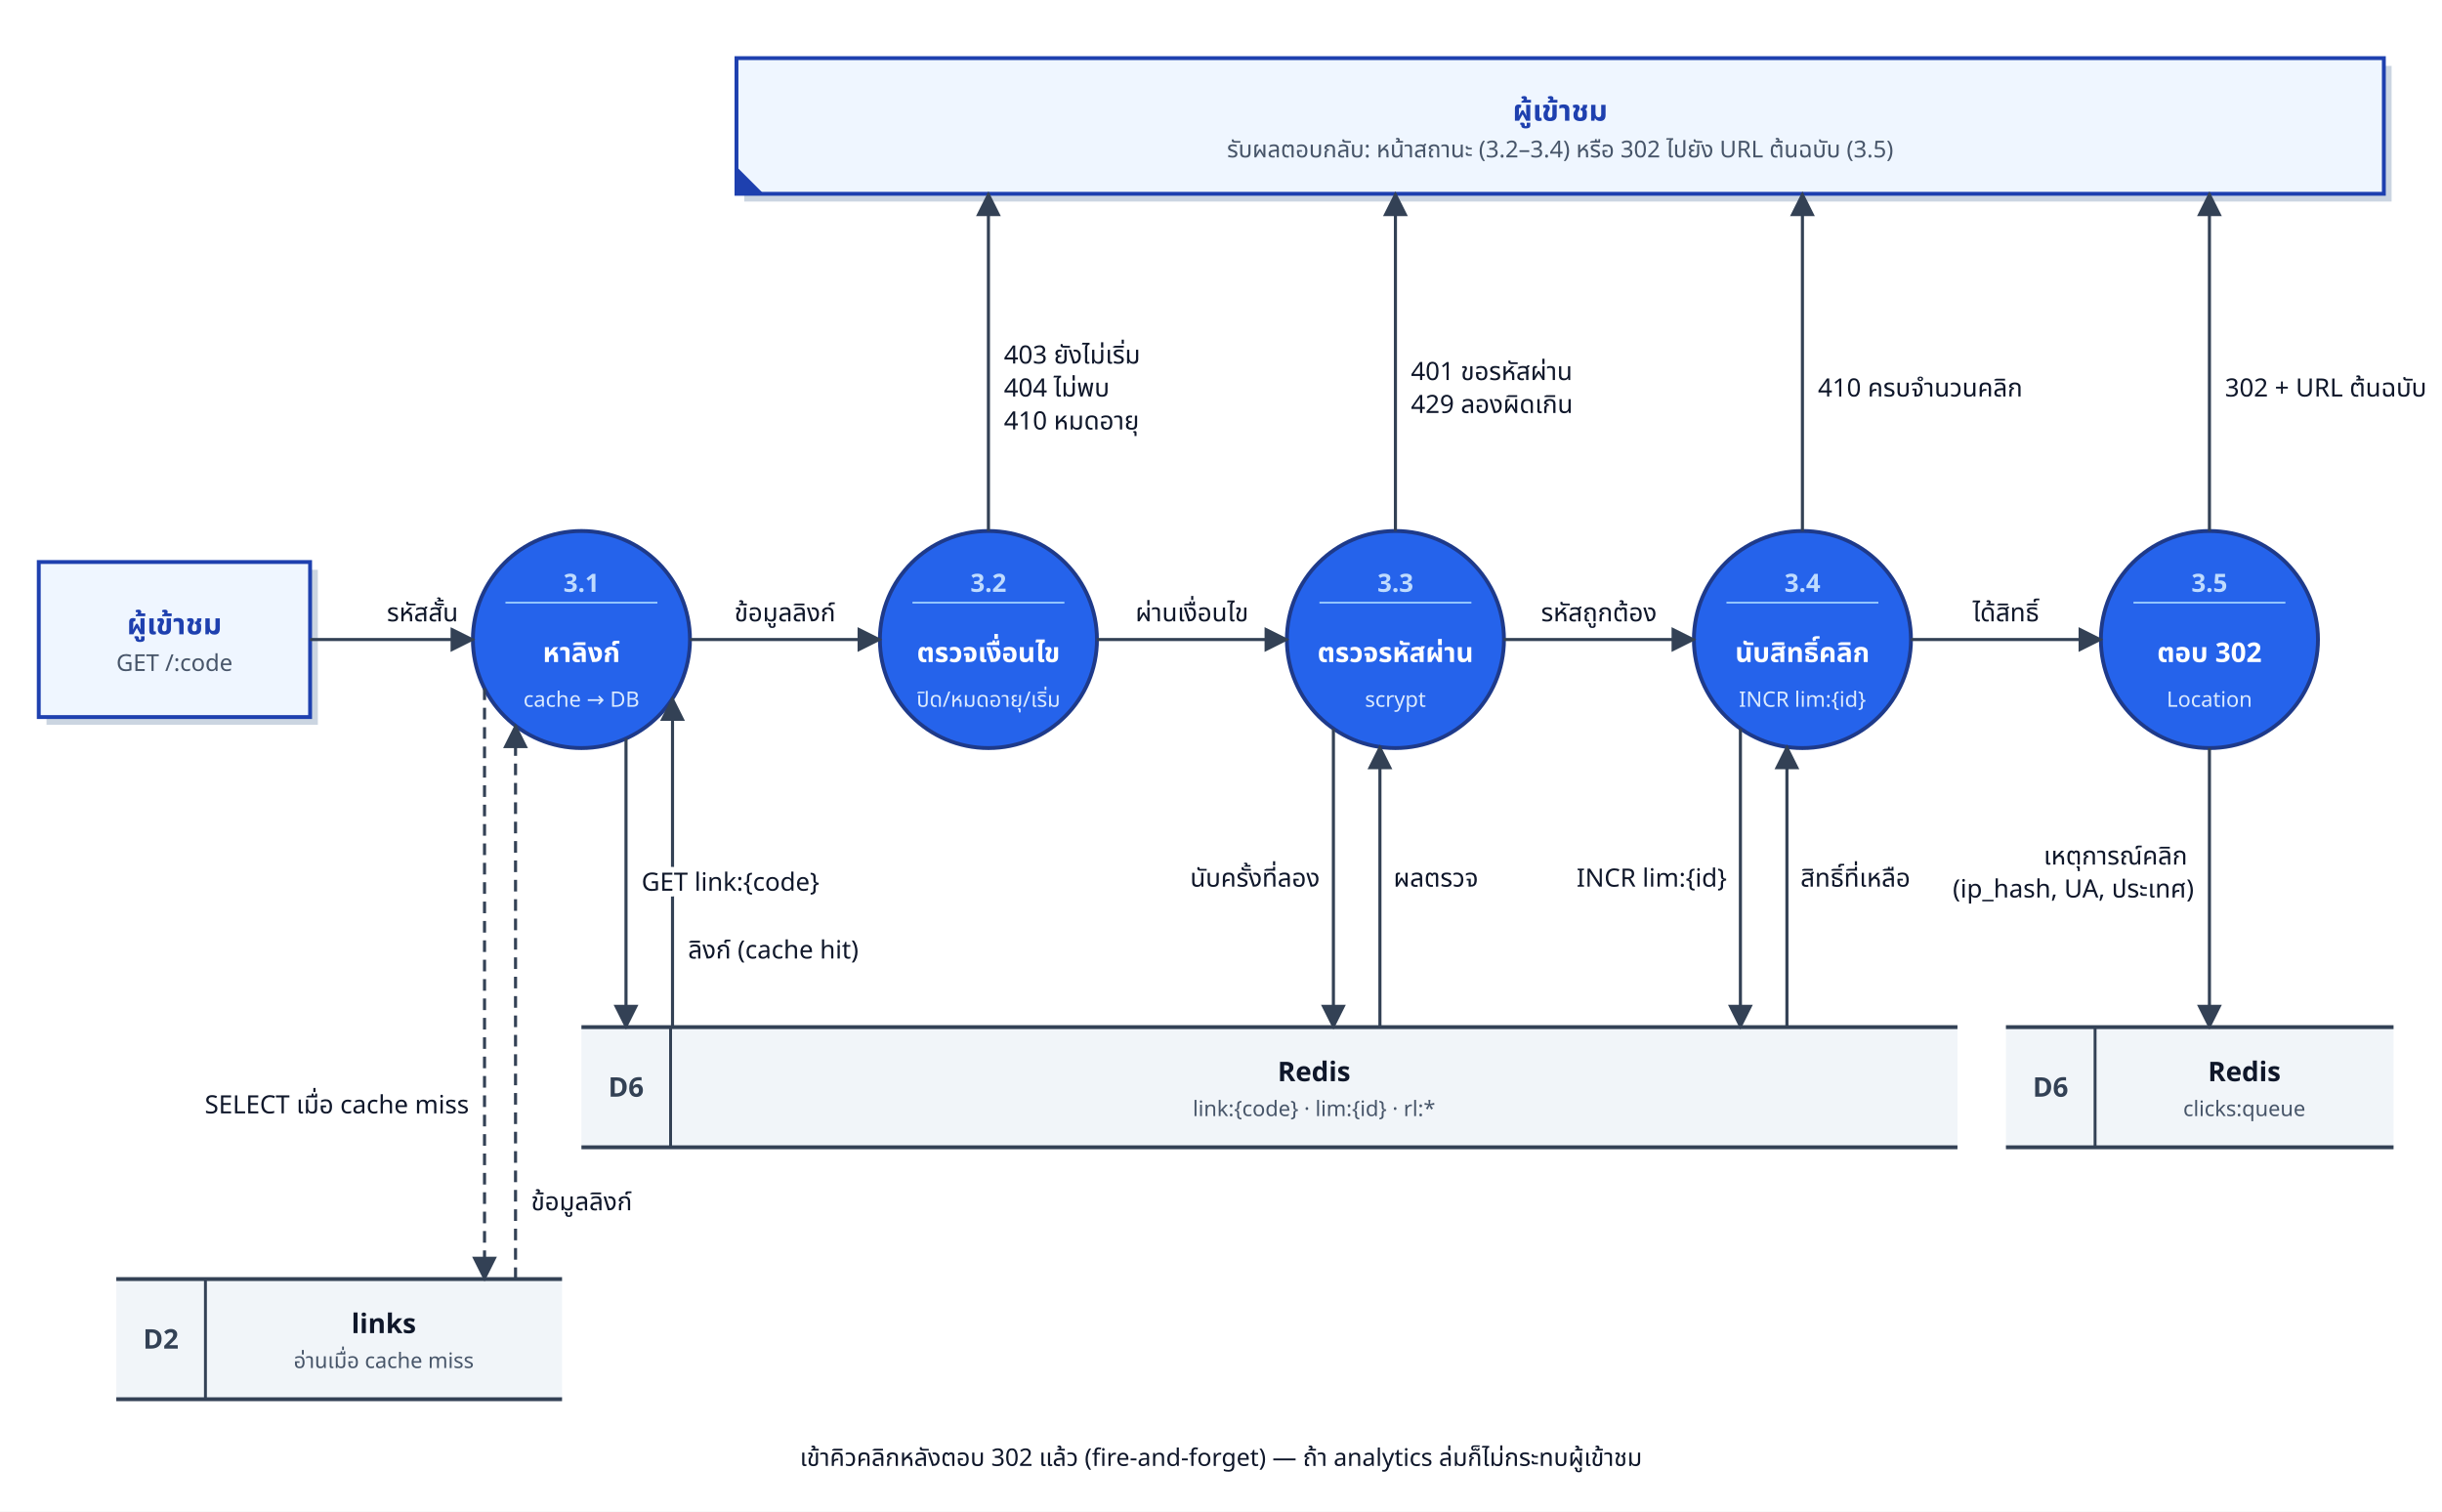
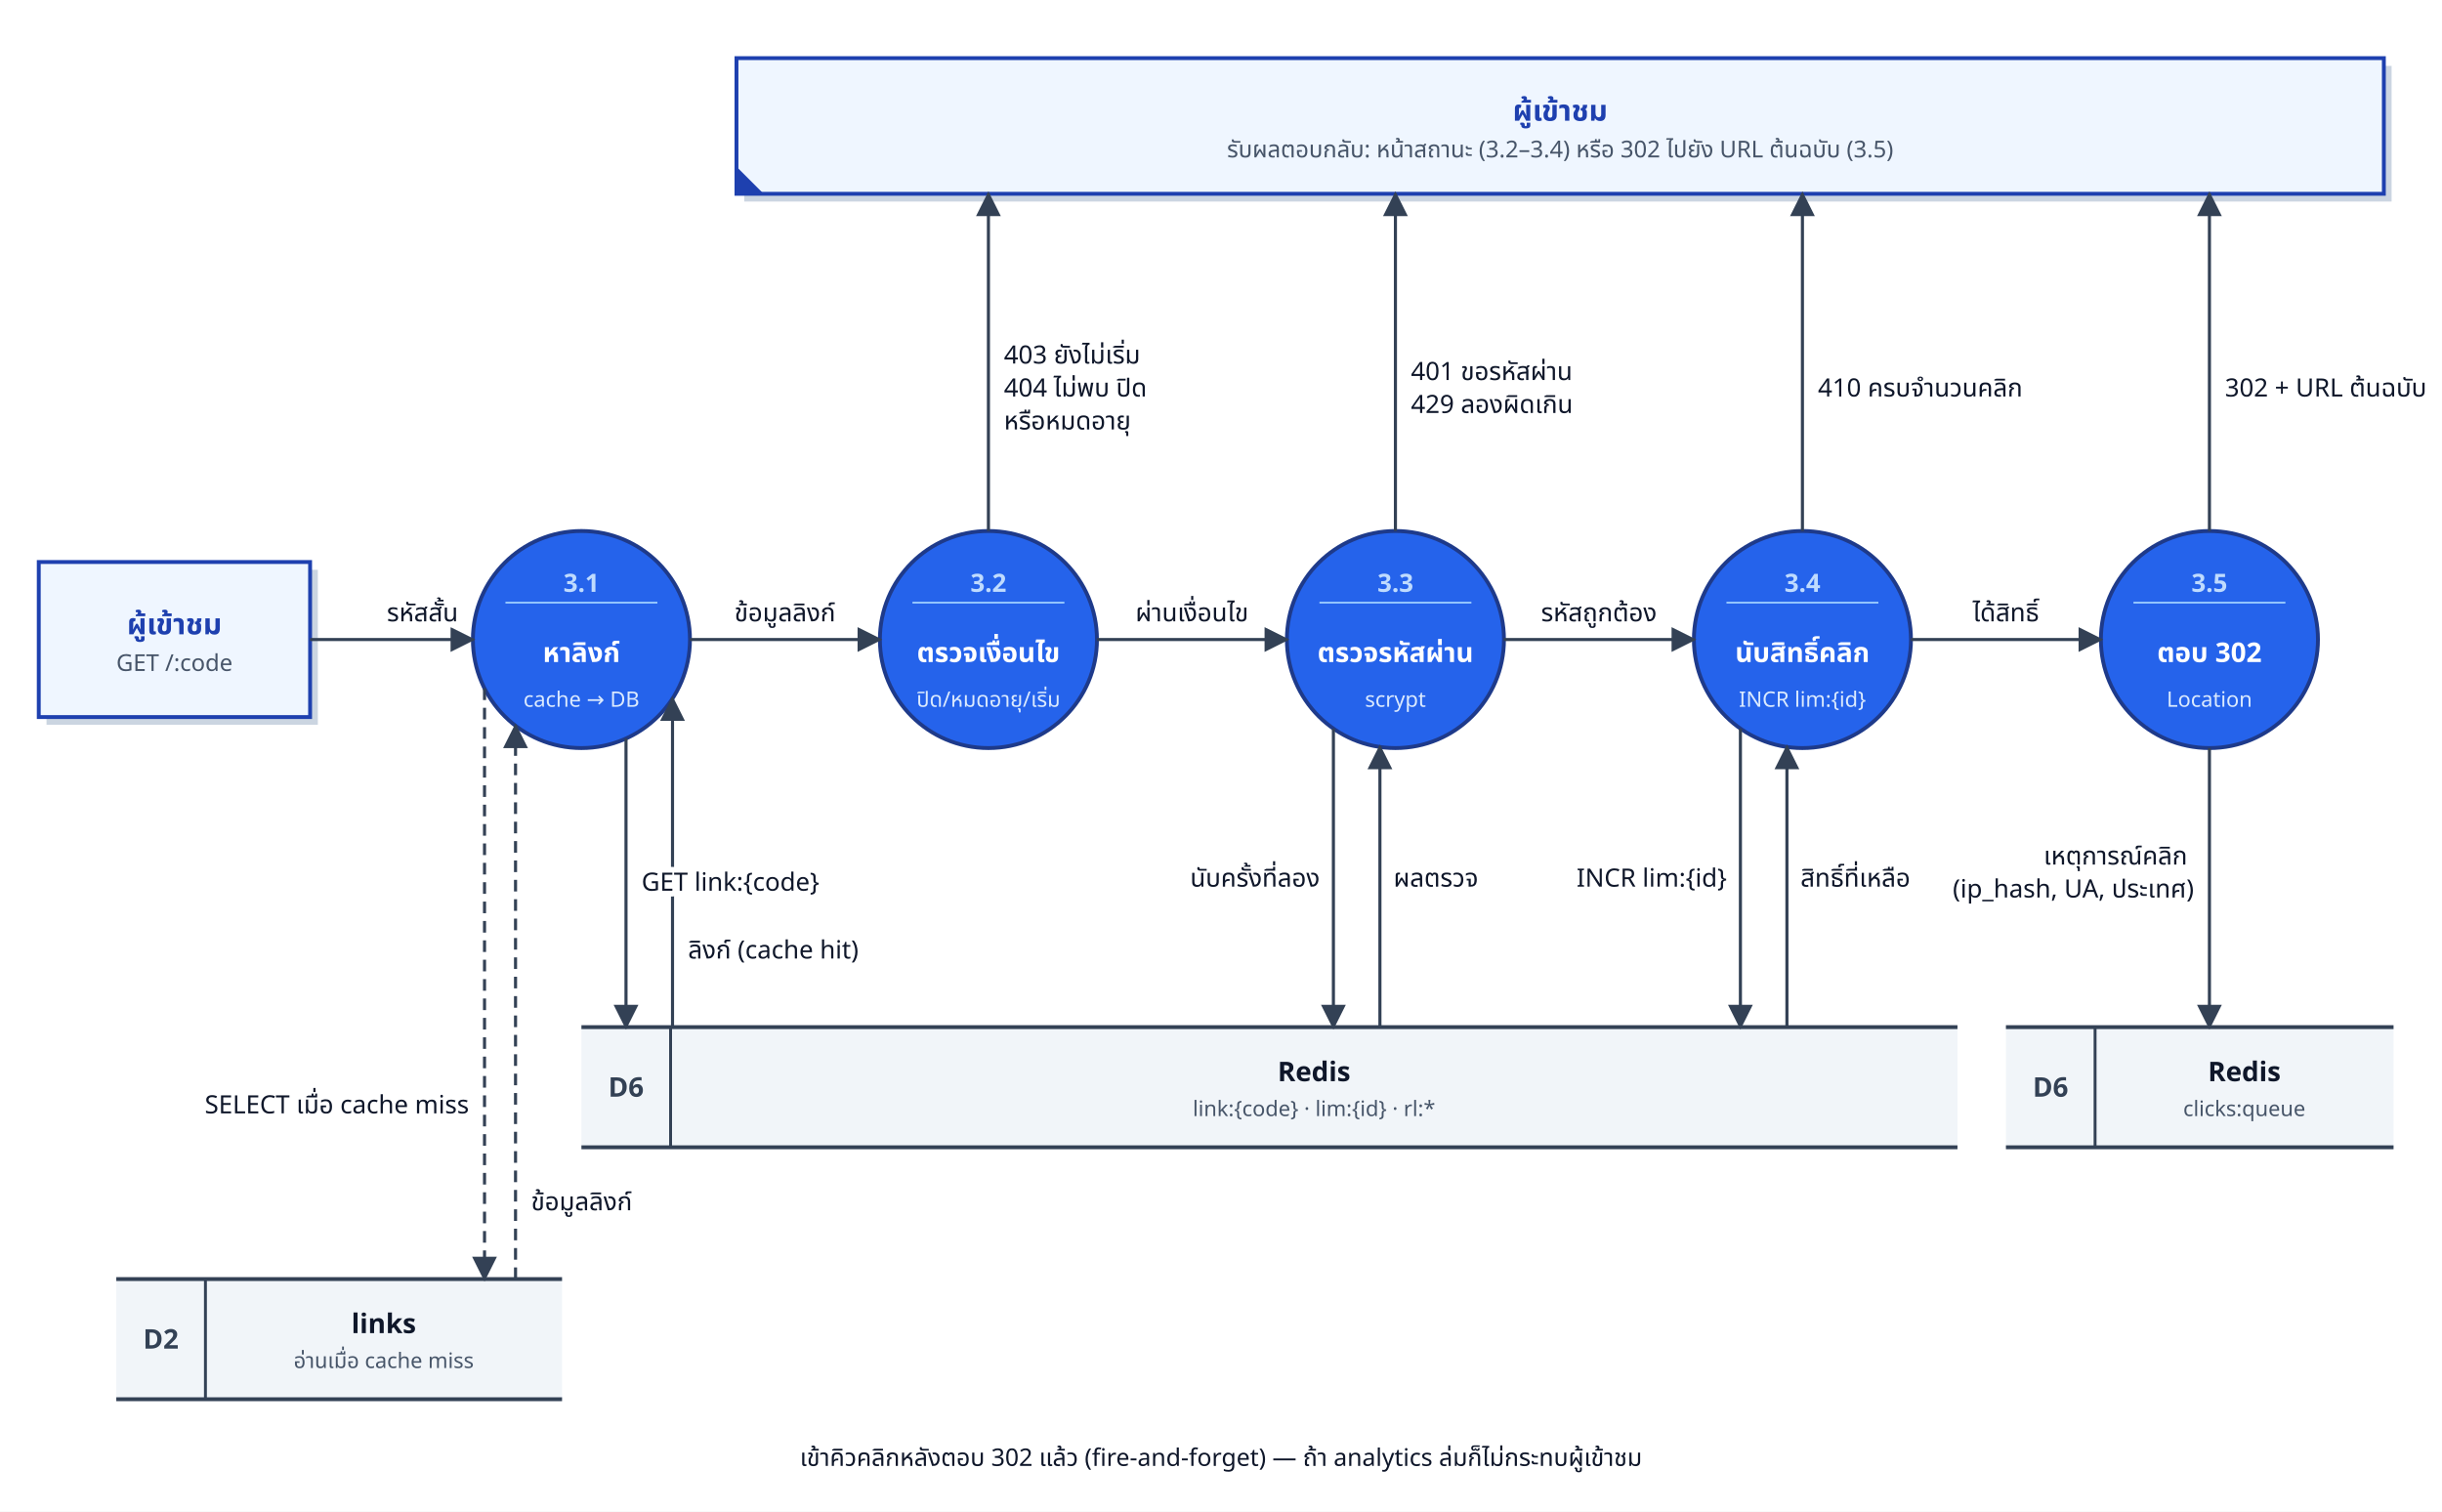
<svg xmlns="http://www.w3.org/2000/svg" viewBox="0 0 1260 780" width="1260" height="780" role="img" aria-label="DFD Level 2 — 3.0 Redirect" font-family="'Noto Sans Thai','Sukhumvit Set',Thonburi,'Segoe UI',system-ui,sans-serif">
  <defs>
    <marker id="ah" viewBox="0 0 10 10" refX="9" refY="5" markerWidth="8" markerHeight="8" orient="auto-start-reverse">
      <path d="M0 0L10 5L0 10z" fill="#334155" />
    </marker>
    <marker id="ahs" viewBox="0 0 10 10" refX="1" refY="5" markerWidth="8" markerHeight="8" orient="auto-start-reverse">
      <path d="M10 0L0 5L10 10z" fill="#334155" />
    </marker>
  </defs>
  <rect width="1260" height="780" fill="#fff" />
  <rect x="24" y="294" width="140" height="80" fill="#cbd5e1" />
  <rect x="20" y="290" width="140" height="80" fill="#eff6ff" stroke="#1e40af" stroke-width="2" />
  <text x="90" text-anchor="middle" font-size="15" font-weight="700" fill="#1e40af">
    <tspan x="90" y="327.3">ผู้เข้าชม</tspan>
  </text>
  <text x="90" text-anchor="middle" font-size="12" font-weight="400" fill="#475569">
    <tspan x="90" y="346.2">GET /:code</tspan>
  </text>
  <rect x="384" y="34" width="850" height="70" fill="#cbd5e1" />
  <rect x="380" y="30" width="850" height="70" fill="#eff6ff" stroke="#1e40af" stroke-width="2" />
  <path d="M380 86L394 100H380z" fill="#1e40af" />
  <text x="805" text-anchor="middle" font-size="15" font-weight="700" fill="#1e40af">
    <tspan x="805" y="62.3">ผู้เข้าชม</tspan>
  </text>
  <text x="805" text-anchor="middle" font-size="12" font-weight="400" fill="#475569">
    <tspan x="805" y="81.2">รับผลตอบกลับ: หน้าสถานะ (3.2–3.4) หรือ 302 ไปยัง URL ต้นฉบับ (3.5)</tspan>
  </text>
  <circle cx="300" cy="330" r="56" fill="#2563eb" stroke="#1e3a8a" stroke-width="2" />
  <text x="300" text-anchor="middle" font-size="13" font-weight="700" fill="#bfdbfe">
    <tspan x="300" y="305.4">3.1</tspan>
  </text>
  <line x1="260.8" x2="339.2" y1="310.96" y2="310.96" stroke="#93c5fd" stroke-width="1" />
  <text x="300" text-anchor="middle" font-size="14" font-weight="700" fill="#fff">
    <tspan x="300" y="341.6">หาลิงก์</tspan>
  </text>
  <text x="300" text-anchor="middle" font-size="11" font-weight="400" fill="#dbeafe">
    <tspan x="300" y="364.7">cache → DB</tspan>
  </text>
  <circle cx="510" cy="330" r="56" fill="#2563eb" stroke="#1e3a8a" stroke-width="2" />
  <text x="510" text-anchor="middle" font-size="13" font-weight="700" fill="#bfdbfe">
    <tspan x="510" y="305.4">3.2</tspan>
  </text>
  <line x1="470.8" x2="549.2" y1="310.96" y2="310.96" stroke="#93c5fd" stroke-width="1" />
  <text x="510" text-anchor="middle" font-size="14" font-weight="700" fill="#fff">
    <tspan x="510" y="341.6">ตรวจเงื่อนไข</tspan>
  </text>
  <text x="510" text-anchor="middle" font-size="11" font-weight="400" fill="#dbeafe">
    <tspan x="510" y="364.7">ปิด/หมดอายุ/เริ่ม</tspan>
  </text>
  <circle cx="720" cy="330" r="56" fill="#2563eb" stroke="#1e3a8a" stroke-width="2" />
  <text x="720" text-anchor="middle" font-size="13" font-weight="700" fill="#bfdbfe">
    <tspan x="720" y="305.4">3.3</tspan>
  </text>
  <line x1="680.8" x2="759.2" y1="310.96" y2="310.96" stroke="#93c5fd" stroke-width="1" />
  <text x="720" text-anchor="middle" font-size="14" font-weight="700" fill="#fff">
    <tspan x="720" y="341.6">ตรวจรหัสผ่าน</tspan>
  </text>
  <text x="720" text-anchor="middle" font-size="11" font-weight="400" fill="#dbeafe">
    <tspan x="720" y="364.7">scrypt</tspan>
  </text>
  <circle cx="930" cy="330" r="56" fill="#2563eb" stroke="#1e3a8a" stroke-width="2" />
  <text x="930" text-anchor="middle" font-size="13" font-weight="700" fill="#bfdbfe">
    <tspan x="930" y="305.4">3.4</tspan>
  </text>
  <line x1="890.8" x2="969.2" y1="310.96" y2="310.96" stroke="#93c5fd" stroke-width="1" />
  <text x="930" text-anchor="middle" font-size="14" font-weight="700" fill="#fff">
    <tspan x="930" y="341.6">นับสิทธิ์คลิก</tspan>
  </text>
  <text x="930" text-anchor="middle" font-size="11" font-weight="400" fill="#dbeafe">
    <tspan x="930" y="364.7">INCR lim:{id}</tspan>
  </text>
  <circle cx="1140" cy="330" r="56" fill="#2563eb" stroke="#1e3a8a" stroke-width="2" />
  <text x="1140" text-anchor="middle" font-size="13" font-weight="700" fill="#bfdbfe">
    <tspan x="1140" y="305.4">3.5</tspan>
  </text>
  <line x1="1100.8" x2="1179.2" y1="310.96" y2="310.96" stroke="#93c5fd" stroke-width="1" />
  <text x="1140" text-anchor="middle" font-size="14" font-weight="700" fill="#fff">
    <tspan x="1140" y="341.6">ตอบ 302</tspan>
  </text>
  <text x="1140" text-anchor="middle" font-size="11" font-weight="400" fill="#dbeafe">
    <tspan x="1140" y="364.7">Location</tspan>
  </text>
  <path d="M160 330 L244 330" fill="none" stroke="#334155" stroke-width="1.6" marker-end="url(#ah)" />
  <path d="M356 330 L454 330" fill="none" stroke="#334155" stroke-width="1.6" marker-end="url(#ah)" />
  <path d="M566 330 L664 330" fill="none" stroke="#334155" stroke-width="1.6" marker-end="url(#ah)" />
  <path d="M776 330 L874 330" fill="none" stroke="#334155" stroke-width="1.6" marker-end="url(#ah)" />
  <path d="M986 330 L1084 330" fill="none" stroke="#334155" stroke-width="1.6" marker-end="url(#ah)" />
  <path d="M510 274 L510 100" fill="none" stroke="#334155" stroke-width="1.6" marker-end="url(#ah)" />
  <path d="M720 274 L720 100" fill="none" stroke="#334155" stroke-width="1.6" marker-end="url(#ah)" />
  <path d="M930 274 L930 100" fill="none" stroke="#334155" stroke-width="1.6" marker-end="url(#ah)" />
  <path d="M1140 274 L1140 100" fill="none" stroke="#334155" stroke-width="1.6" marker-end="url(#ah)" />
  <rect x="300" y="530" width="710" height="62" fill="#f1f5f9" stroke="none" />
  <line x1="300" x2="1010" y1="530" y2="530" stroke="#334155" stroke-width="2" />
  <line x1="300" x2="1010" y1="592" y2="592" stroke="#334155" stroke-width="2" />
  <line x1="346" x2="346" y1="530" y2="592" stroke="#334155" stroke-width="1.5" />
  <text x="323" text-anchor="middle" font-size="14" font-weight="700" fill="#334155">
    <tspan x="323" y="565.9">D6</tspan>
  </text>
  <text x="678" text-anchor="middle" font-size="14" font-weight="700" fill="#0f172a">
    <tspan x="678" y="557.9">Redis</tspan>
  </text>
  <text x="678" text-anchor="middle" font-size="11" font-weight="400" fill="#475569">
    <tspan x="678" y="575.9">link:{code} · lim:{id} · rl:*</tspan>
  </text>
  <rect x="1035" y="530" width="200" height="62" fill="#f1f5f9" stroke="none" />
  <line x1="1035" x2="1235" y1="530" y2="530" stroke="#334155" stroke-width="2" />
  <line x1="1035" x2="1235" y1="592" y2="592" stroke="#334155" stroke-width="2" />
  <line x1="1081" x2="1081" y1="530" y2="592" stroke="#334155" stroke-width="1.5" />
  <text x="1058" text-anchor="middle" font-size="14" font-weight="700" fill="#334155">
    <tspan x="1058" y="565.9">D6</tspan>
  </text>
  <text x="1158" text-anchor="middle" font-size="14" font-weight="700" fill="#0f172a">
    <tspan x="1158" y="557.9">Redis</tspan>
  </text>
  <text x="1158" text-anchor="middle" font-size="11" font-weight="400" fill="#475569">
    <tspan x="1158" y="575.9">clicks:queue</tspan>
  </text>
  <rect x="60" y="660" width="230" height="62" fill="#f1f5f9" stroke="none" />
  <line x1="60" x2="290" y1="660" y2="660" stroke="#334155" stroke-width="2" />
  <line x1="60" x2="290" y1="722" y2="722" stroke="#334155" stroke-width="2" />
  <line x1="106" x2="106" y1="660" y2="722" stroke="#334155" stroke-width="1.5" />
  <text x="83" text-anchor="middle" font-size="14" font-weight="700" fill="#334155">
    <tspan x="83" y="695.9">D2</tspan>
  </text>
  <text x="198" text-anchor="middle" font-size="14" font-weight="700" fill="#0f172a">
    <tspan x="198" y="687.9">links</tspan>
  </text>
  <text x="198" text-anchor="middle" font-size="11" font-weight="400" fill="#475569">
    <tspan x="198" y="705.9">อ่านเมื่อ cache miss</tspan>
  </text>
  <path d="M323 381.059 L323 530" fill="none" stroke="#334155" stroke-width="1.6" marker-end="url(#ah)" />
  <path d="M347 530 L347 360.447" fill="none" stroke="#334155" stroke-width="1.6" marker-end="url(#ah)" />
  <path d="M250 355.219 L250 660" fill="none" stroke="#334155" stroke-width="1.6" stroke-dasharray="6 4" marker-end="url(#ah)" />
  <path d="M266 660 L266 374.497" fill="none" stroke="#334155" stroke-width="1.6" stroke-dasharray="6 4" marker-end="url(#ah)" />
  <path d="M688 376 L688 530" fill="none" stroke="#334155" stroke-width="1.6" marker-end="url(#ah)" />
  <path d="M712 530 L712 385.4" fill="none" stroke="#334155" stroke-width="1.6" marker-end="url(#ah)" />
  <path d="M898 376 L898 530" fill="none" stroke="#334155" stroke-width="1.6" marker-end="url(#ah)" />
  <path d="M922 530 L922 385.4" fill="none" stroke="#334155" stroke-width="1.6" marker-end="url(#ah)" />
  <path d="M1140 386 L1140 530" fill="none" stroke="#334155" stroke-width="1.6" marker-end="url(#ah)" />
  <text x="630" text-anchor="middle" font-size="12.5" font-weight="400" fill="#0f172a">
    <tspan x="630" y="756.4">เข้าคิวคลิกหลังตอบ 302 แล้ว (fire-and-forget) — ถ้า analytics ล่มก็ไม่กระทบผู้เข้าชม</tspan>
  </text>
  <g font-size="13" fill="#0f172a" stroke="#fff" stroke-width="6" stroke-linejoin="round" paint-order="stroke" style="paint-order:stroke">
    <text x="218" text-anchor="middle" font-size="13" font-weight="400" fill="#0f172a">
      <tspan x="218" y="320.6">รหัสสั้น</tspan>
    </text>
  </g>
  <g font-size="13" fill="#0f172a" stroke="#fff" stroke-width="6" stroke-linejoin="round" paint-order="stroke" style="paint-order:stroke">
    <text x="405" text-anchor="middle" font-size="13" font-weight="400" fill="#0f172a">
      <tspan x="405" y="320.6">ข้อมูลลิงก์</tspan>
    </text>
  </g>
  <g font-size="13" fill="#0f172a" stroke="#fff" stroke-width="6" stroke-linejoin="round" paint-order="stroke" style="paint-order:stroke">
    <text x="615" text-anchor="middle" font-size="13" font-weight="400" fill="#0f172a">
      <tspan x="615" y="320.6">ผ่านเงื่อนไข</tspan>
    </text>
  </g>
  <g font-size="13" fill="#0f172a" stroke="#fff" stroke-width="6" stroke-linejoin="round" paint-order="stroke" style="paint-order:stroke">
    <text x="825" text-anchor="middle" font-size="13" font-weight="400" fill="#0f172a">
      <tspan x="825" y="320.6">รหัสถูกต้อง</tspan>
    </text>
  </g>
  <g font-size="13" fill="#0f172a" stroke="#fff" stroke-width="6" stroke-linejoin="round" paint-order="stroke" style="paint-order:stroke">
    <text x="1035" text-anchor="middle" font-size="13" font-weight="400" fill="#0f172a">
      <tspan x="1035" y="320.6">ได้สิทธิ์</tspan>
    </text>
  </g>
  <g font-size="13" fill="#0f172a" stroke="#fff" stroke-width="6" stroke-linejoin="round" paint-order="stroke" style="paint-order:stroke">
    <text x="518" text-anchor="start" font-size="13" font-weight="400" fill="#0f172a">
      <tspan x="518" y="187.6">403 ยังไม่เริ่ม</tspan>
-       <tspan x="518" y="204.6">404 ไม่พบ</tspan>
-       <tspan x="518" y="221.6">410 หมดอายุ</tspan>
+       <tspan x="518" y="204.6">404 ไม่พบ ปิด</tspan>
+       <tspan x="518" y="221.6">หรือหมดอายุ</tspan>
    </text>
  </g>
  <g font-size="13" fill="#0f172a" stroke="#fff" stroke-width="6" stroke-linejoin="round" paint-order="stroke" style="paint-order:stroke">
    <text x="728" text-anchor="start" font-size="13" font-weight="400" fill="#0f172a">
      <tspan x="728" y="196.1">401 ขอรหัสผ่าน</tspan>
      <tspan x="728" y="213.1">429 ลองผิดเกิน</tspan>
    </text>
  </g>
  <g font-size="13" fill="#0f172a" stroke="#fff" stroke-width="6" stroke-linejoin="round" paint-order="stroke" style="paint-order:stroke">
    <text x="938" text-anchor="start" font-size="13" font-weight="400" fill="#0f172a">
      <tspan x="938" y="204.6">410 ครบจำนวนคลิก</tspan>
    </text>
  </g>
  <g font-size="13" fill="#0f172a" stroke="#fff" stroke-width="6" stroke-linejoin="round" paint-order="stroke" style="paint-order:stroke">
    <text x="1148" text-anchor="start" font-size="13" font-weight="400" fill="#0f172a">
      <tspan x="1148" y="204.6">302 + URL ต้นฉบับ</tspan>
    </text>
  </g>
  <g font-size="13" fill="#0f172a" stroke="#fff" stroke-width="6" stroke-linejoin="round" paint-order="stroke" style="paint-order:stroke">
    <text x="331" text-anchor="start" font-size="13" font-weight="400" fill="#0f172a">
      <tspan x="331" y="459.6">GET link:{code}</tspan>
    </text>
  </g>
  <g font-size="13" fill="#0f172a" stroke="#fff" stroke-width="6" stroke-linejoin="round" paint-order="stroke" style="paint-order:stroke">
    <text x="355" text-anchor="start" font-size="13" font-weight="400" fill="#0f172a">
      <tspan x="355" y="494.6">ลิงก์ (cache hit)</tspan>
    </text>
  </g>
  <g font-size="13" fill="#0f172a" stroke="#fff" stroke-width="6" stroke-linejoin="round" paint-order="stroke" style="paint-order:stroke">
    <text x="242" text-anchor="end" font-size="13" font-weight="400" fill="#0f172a">
      <tspan x="242" y="574.5">SELECT เมื่อ cache miss</tspan>
    </text>
  </g>
  <g font-size="13" fill="#0f172a" stroke="#fff" stroke-width="6" stroke-linejoin="round" paint-order="stroke" style="paint-order:stroke">
    <text x="274" text-anchor="start" font-size="13" font-weight="400" fill="#0f172a">
      <tspan x="274" y="624.5">ข้อมูลลิงก์</tspan>
    </text>
  </g>
  <g font-size="13" fill="#0f172a" stroke="#fff" stroke-width="6" stroke-linejoin="round" paint-order="stroke" style="paint-order:stroke">
    <text x="681" text-anchor="end" font-size="13" font-weight="400" fill="#0f172a">
      <tspan x="681" y="457.5">นับครั้งที่ลอง</tspan>
    </text>
  </g>
  <g font-size="13" fill="#0f172a" stroke="#fff" stroke-width="6" stroke-linejoin="round" paint-order="stroke" style="paint-order:stroke">
    <text x="719" text-anchor="start" font-size="13" font-weight="400" fill="#0f172a">
      <tspan x="719" y="457.5">ผลตรวจ</tspan>
    </text>
  </g>
  <g font-size="13" fill="#0f172a" stroke="#fff" stroke-width="6" stroke-linejoin="round" paint-order="stroke" style="paint-order:stroke">
    <text x="891" text-anchor="end" font-size="13" font-weight="400" fill="#0f172a">
      <tspan x="891" y="457.5">INCR lim:{id}</tspan>
    </text>
  </g>
  <g font-size="13" fill="#0f172a" stroke="#fff" stroke-width="6" stroke-linejoin="round" paint-order="stroke" style="paint-order:stroke">
    <text x="929" text-anchor="start" font-size="13" font-weight="400" fill="#0f172a">
      <tspan x="929" y="457.5">สิทธิ์ที่เหลือ</tspan>
    </text>
  </g>
  <g font-size="13" fill="#0f172a" stroke="#fff" stroke-width="6" stroke-linejoin="round" paint-order="stroke" style="paint-order:stroke">
    <text x="1132" text-anchor="end" font-size="13" font-weight="400" fill="#0f172a">
      <tspan x="1132" y="446.1">เหตุการณ์คลิก</tspan>
      <tspan x="1132" y="463.1">(ip_hash, UA, ประเทศ)</tspan>
    </text>
  </g>
</svg>
